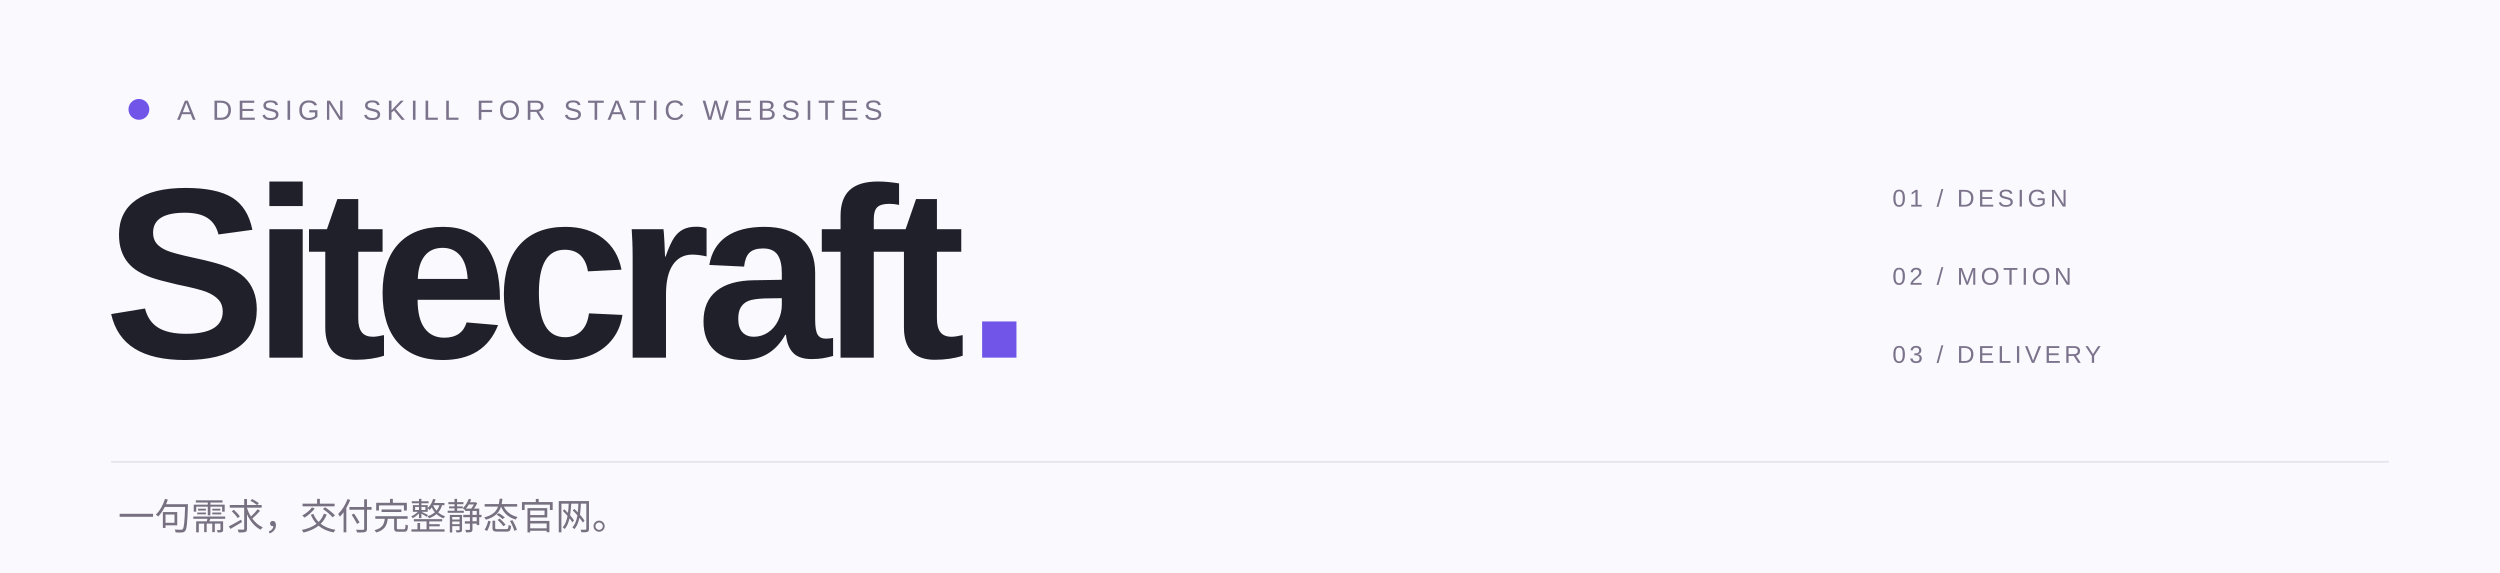
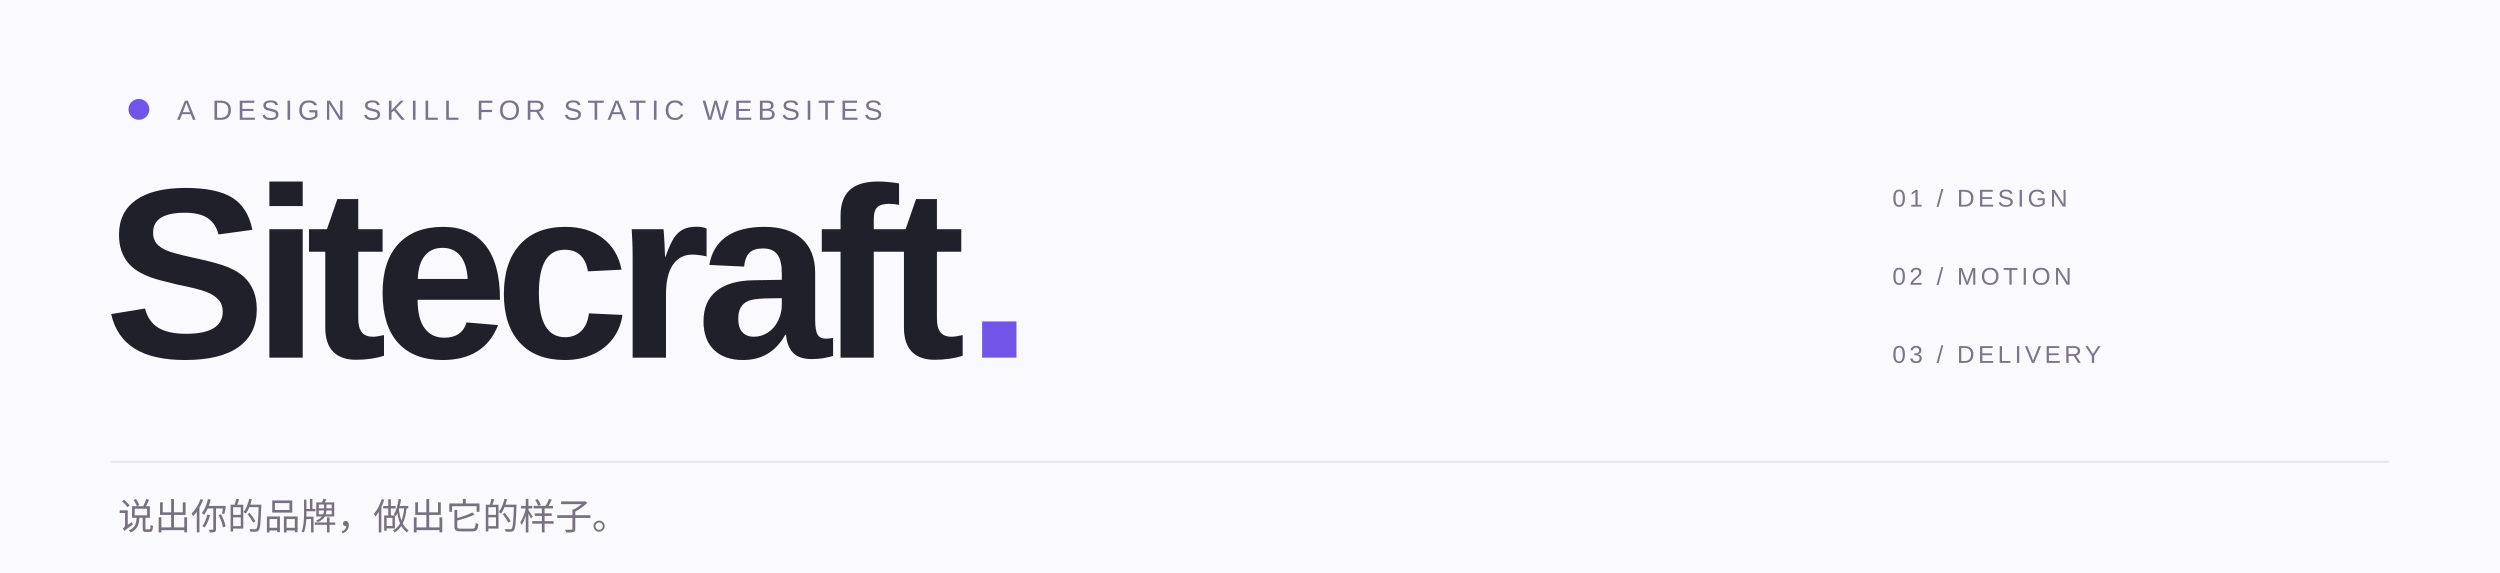
<svg xmlns="http://www.w3.org/2000/svg" width="1440" height="330" viewBox="0 0 1440 330" role="img" aria-labelledby="title desc">
  <rect width="1440" height="330" fill="#faf9fd" />
  <path d="M64 266H1376" stroke="#e6e2ef" />
  <circle cx="80" cy="63" r="6" fill="#7055e8" />
  <text x="102" y="69" font-family="Arial,sans-serif" font-size="16" letter-spacing="3" fill="#7b728b">A DESIGN SKILL FOR STATIC WEBSITES</text>
  <text x="60" y="206" font-family="Arial,Helvetica,sans-serif" font-weight="750" font-size="140" letter-spacing="-8" fill="#20202b">Sitecraft<tspan fill="#7055e8">.</tspan>
  </text>
-   <text x="68" y="305" font-family="'PingFang SC','Microsoft YaHei',sans-serif" font-size="21" fill="#777080">一句需求，交付完整静态官网。</text>
+   <text x="68" y="305" font-family="'PingFang SC','Microsoft YaHei',sans-serif" font-size="21" fill="#777080">说出你的品牌，做出它的样子。</text>
  <g font-family="Arial,sans-serif" font-size="14" letter-spacing="2" fill="#7b728b">
    <text x="1090" y="119">01 / DESIGN</text>
    <text x="1090" y="164">02 / MOTION</text>
    <text x="1090" y="209">03 / DELIVERY</text>
  </g>
</svg>
